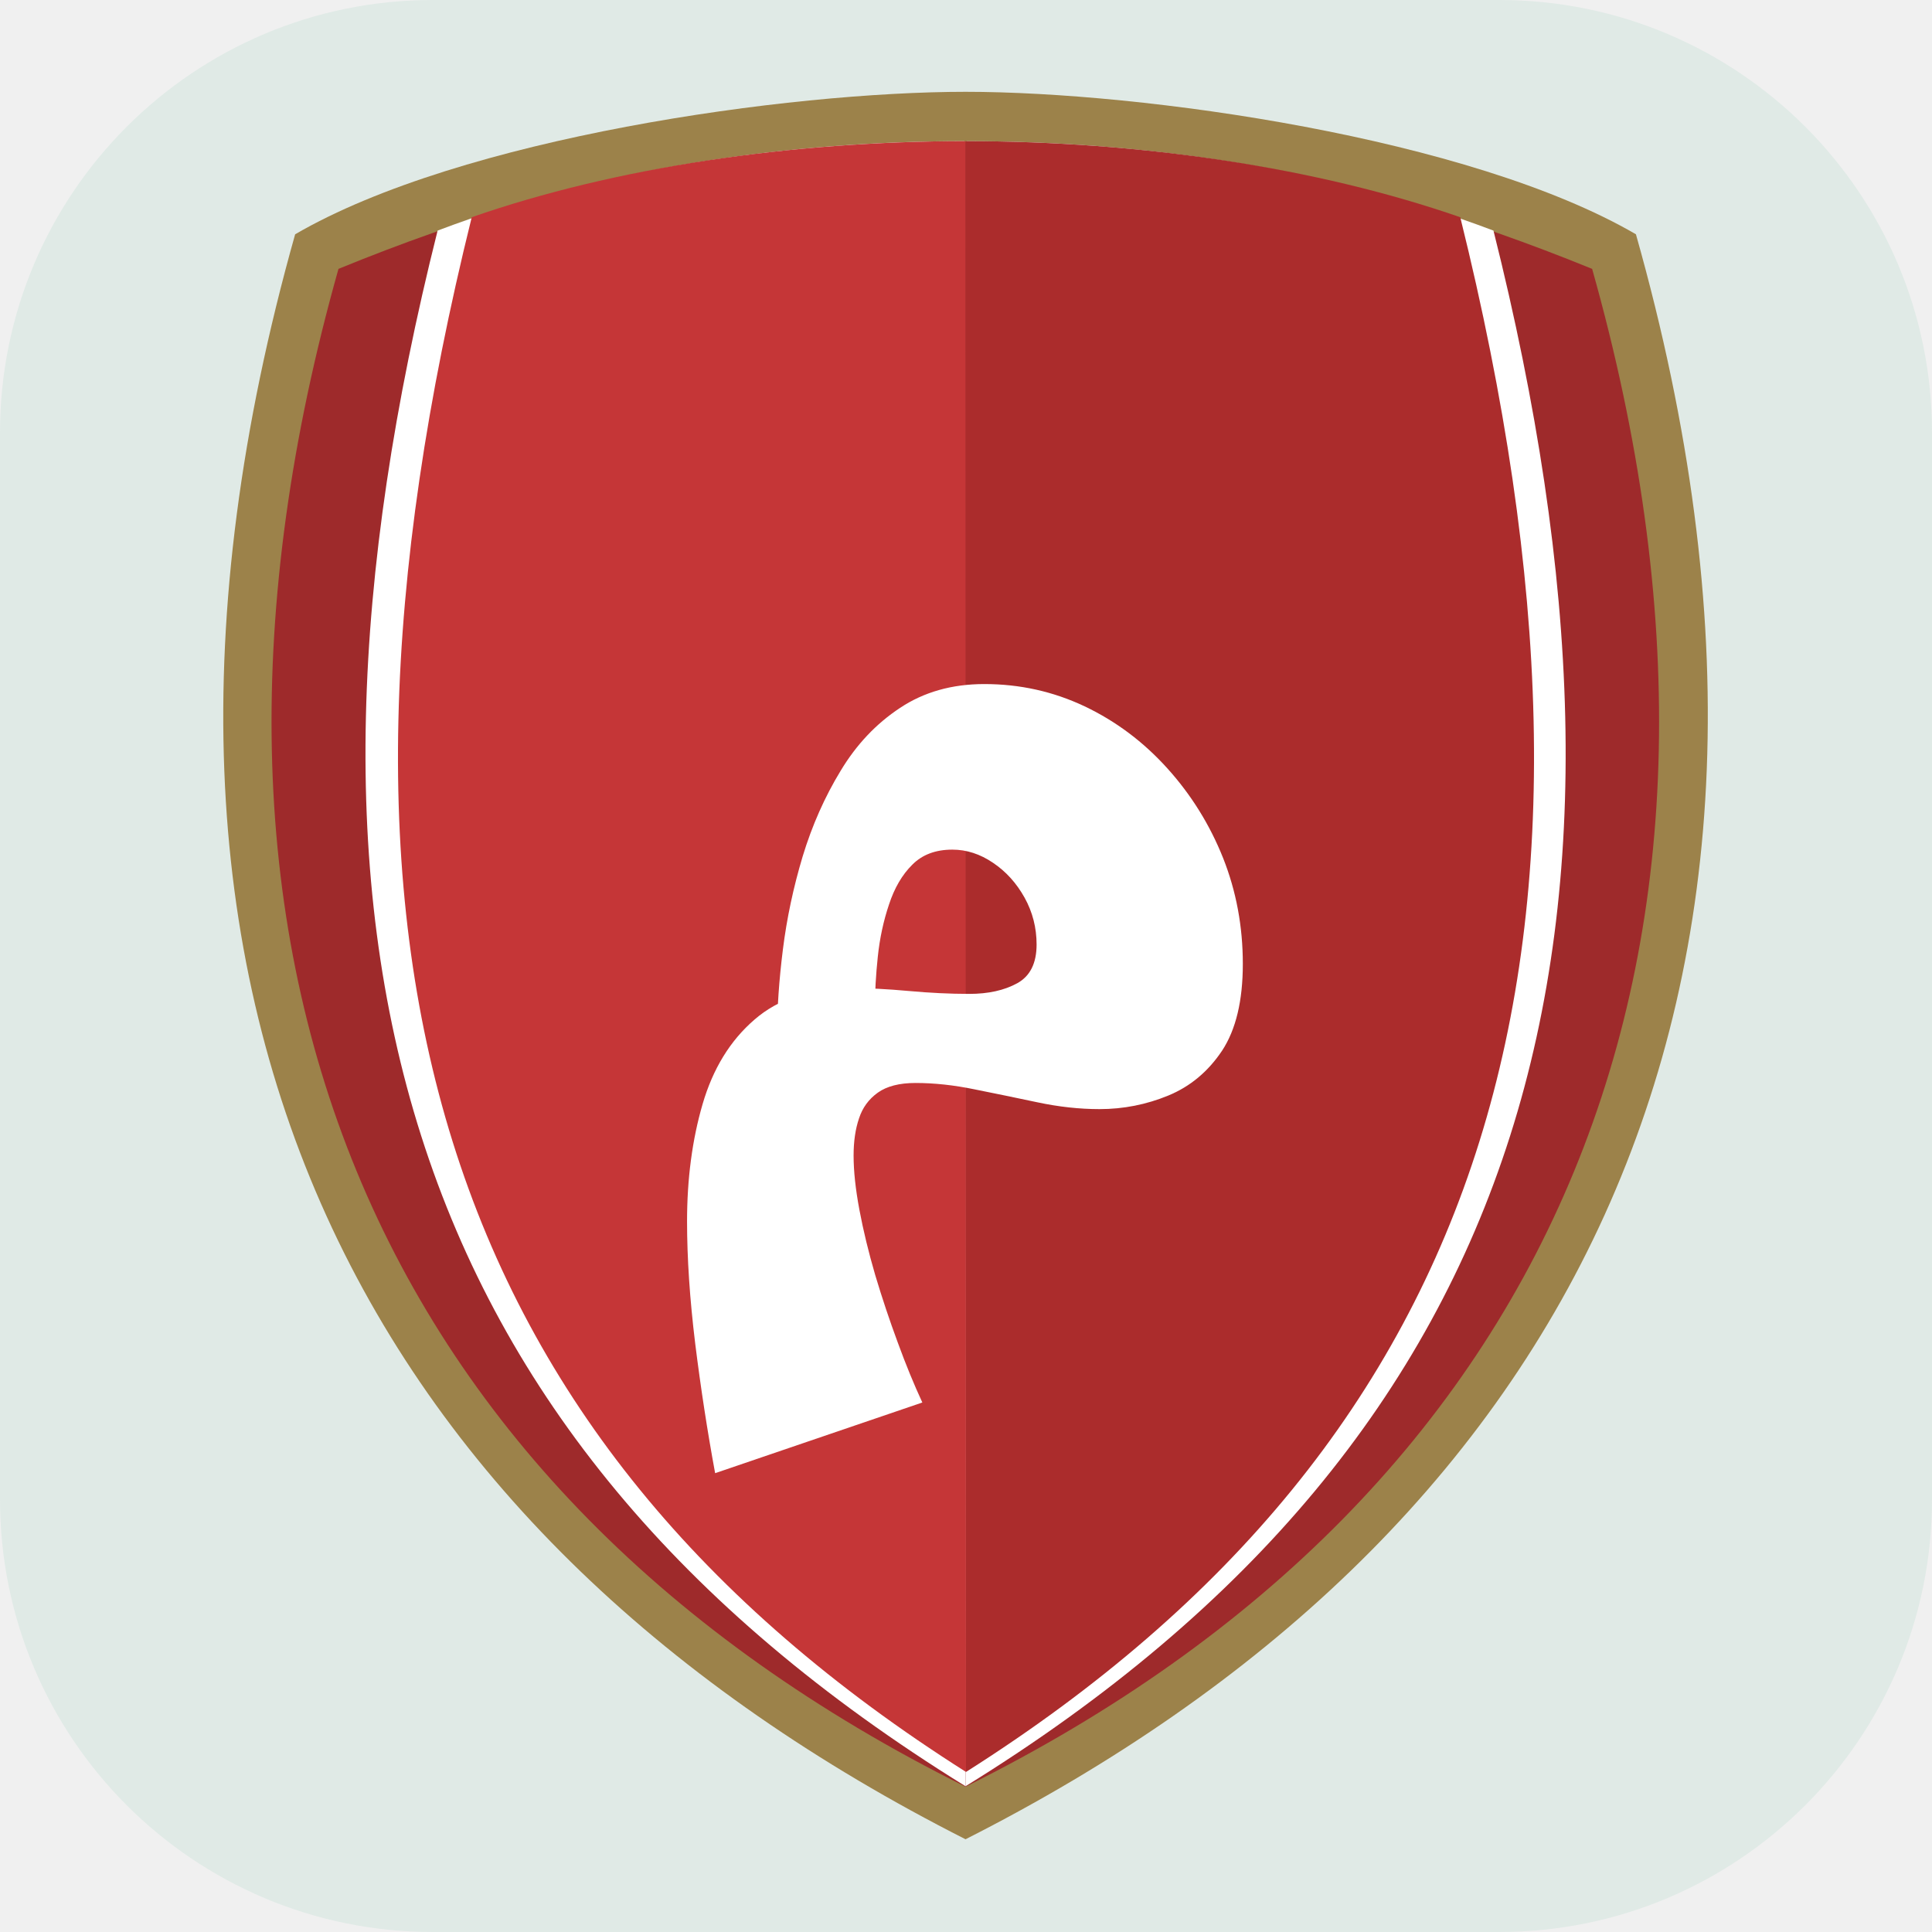
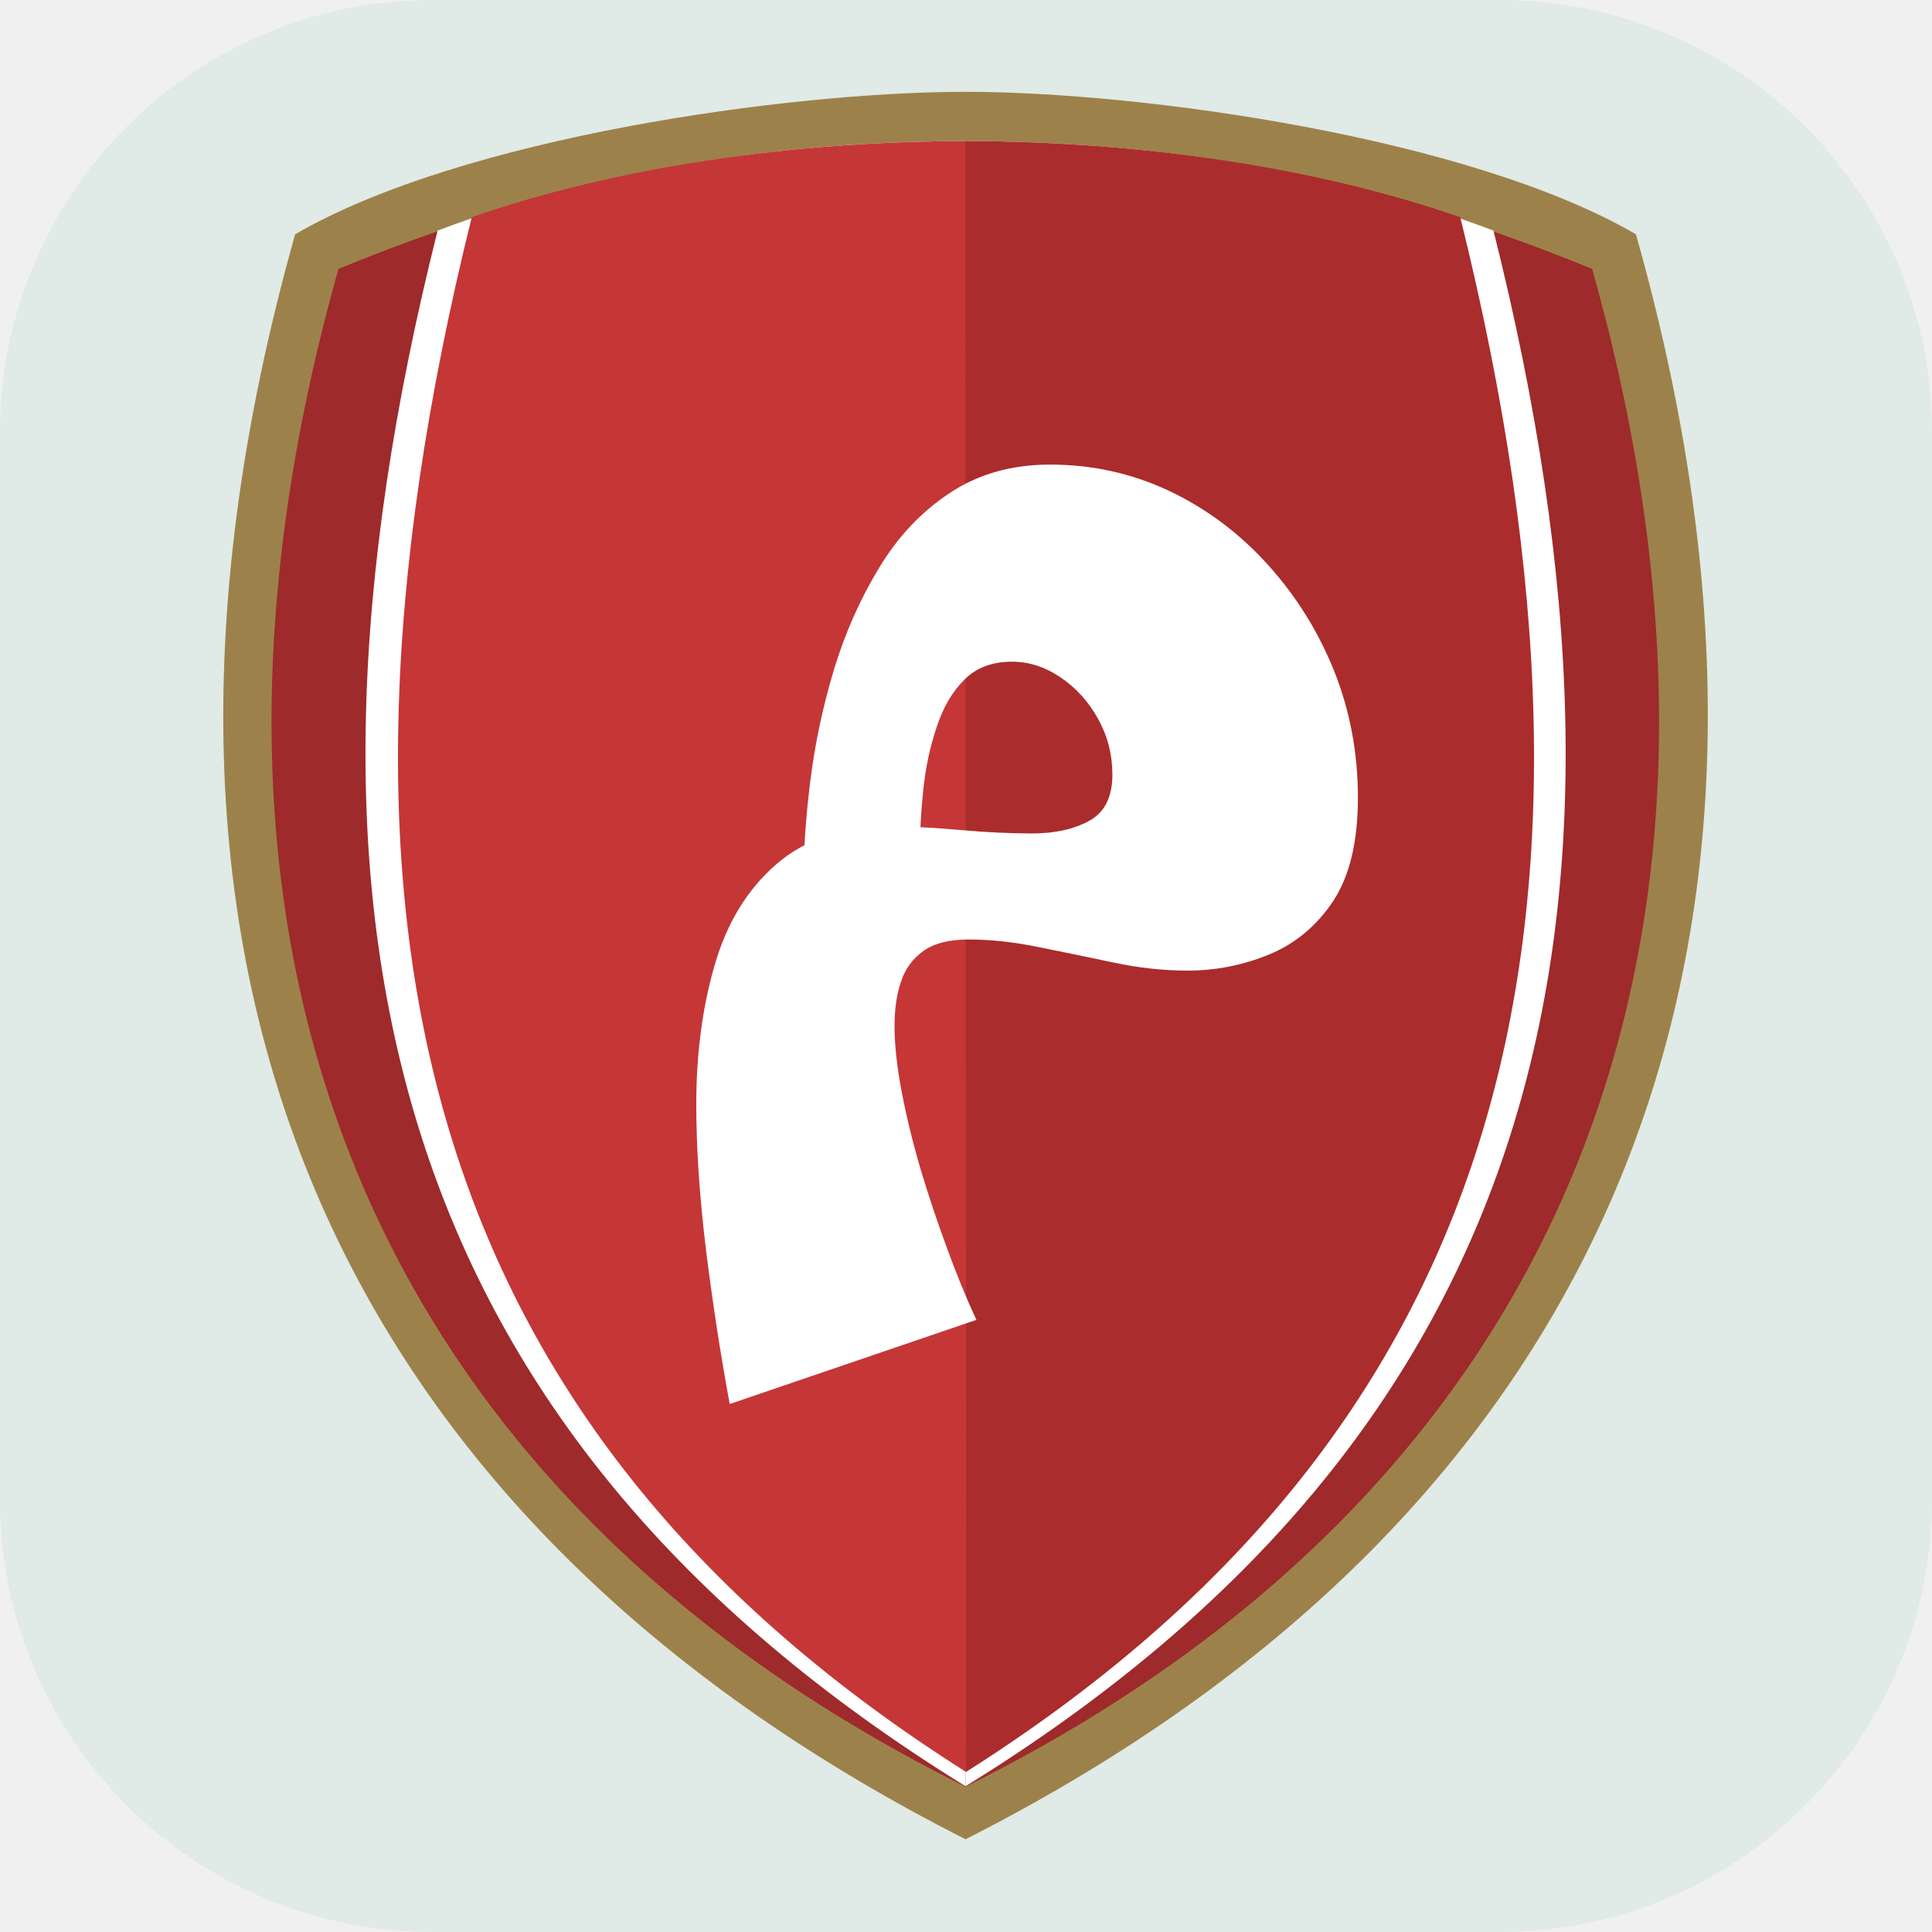
<svg xmlns="http://www.w3.org/2000/svg" width="192" height="192" viewBox="0 0 192 192">
  <rect width="192" height="192" rx="43" fill="#e0eae6" />
  <svg x="22" y="4" width="148" height="184" viewBox="0 0 323 380">
    <path d="M161.4,0.4c-38.4,0-109.3,9.9-145.4,30.9C-31.5,199.8,33.1,314.4,161.4,379.4c128.3-65,192.9-180.2,145.4-348.1C270.7,10.3,199.8,0.4,161.4,0.4z" fill="#9C824A" />
    <path d="M161.4,11.2c-37.8,0-80.3,4.8-136,27.6c-41.5,147.1,6.6,264.9,136,329.2c129.3-64.2,177.4-182.1,135.9-329.2C241.6,16.1,199.2,11.2,161.4,11.2z" fill="#9e2a2b" />
    <path d="M161.2,11.1c-37.6,0-77.9,5.6-114.3,19.4C9.1,181,37,291,161.4,367.9L161.2,11.1z" fill="#fff" />
    <path d="M161.4,367.9c124.5-76.9,152.3-186.8,114.5-337.4c-36.4-13.8-76.7-19.4-114.3-19.4L161.4,367.9z" fill="#fff" />
    <path d="M161.4,11.1c-37.8,0-76.1,5.7-107.1,16.5c-39.1,157.8-7.7,264.4,107.2,337.2L161.4,11.1z" fill="#c53637" />
    <path d="M161.5,11.1c37.8,0,76.1,5.7,107.2,16.5c39.1,157.8,7.7,264.4-107.2,337.2L161.5,11.1z" fill="#ab2c2c" />
    <defs>
      <clipPath id="sc">
        <path d="M161.4,11.2c-37.8,0-80.3,4.8-136,27.6c-41.5,147.1,6.6,264.9,136,329.2c129.3-64.2,177.4-182.1,135.9-329.2C241.6,16.1,199.2,11.2,161.4,11.2z" />
      </clipPath>
    </defs>
    <g clip-path="url(#sc)">
-       <g transform="translate(101,-15) scale(4.2)">
+       <g transform="translate(103,-90) scale(5.0)">
        <path fill="#fff" d="M1.45 75Q0.85 71.75 0.42 68.30Q0 64.85 0 62.00Q0 58.70 0.80 55.95Q1.60 53.20 3.48 51.58Q5.35 49.95 8.50 49.95Q9.80 49.95 11.45 50.10Q13.10 50.25 14.57 50.25Q16.05 50.25 17.05 49.70Q18.05 49.15 18.05 47.70Q18.05 46.40 17.43 45.28Q16.80 44.15 15.80 43.48Q14.80 42.80 13.70 42.80Q12.40 42.80 11.63 43.58Q10.85 44.35 10.43 45.63Q10 46.90 9.85 48.33Q9.70 49.75 9.70 51.00L4.65 52.30Q4.65 50.35 4.95 47.95Q5.25 45.55 5.97 43.15Q6.70 40.75 7.93 38.73Q9.15 36.70 11 35.48Q12.85 34.25 15.35 34.25Q18.10 34.25 20.53 35.40Q22.95 36.55 24.80 38.60Q26.65 40.65 27.68 43.23Q28.70 45.80 28.70 48.70Q28.70 51.55 27.63 53.18Q26.55 54.80 24.85 55.50Q23.15 56.20 21.30 56.20Q19.75 56.20 18.10 55.85Q16.45 55.50 14.85 55.18Q13.25 54.85 11.80 54.85Q10.55 54.85 9.85 55.35Q9.15 55.85 8.88 56.68Q8.60 57.50 8.60 58.60Q8.60 59.80 8.90 61.40Q9.20 63.00 9.72 64.78Q10.25 66.55 10.88 68.25Q11.50 69.95 12.15 71.35L1.45 75Z" />
      </g>
    </g>
  </svg>
</svg>
